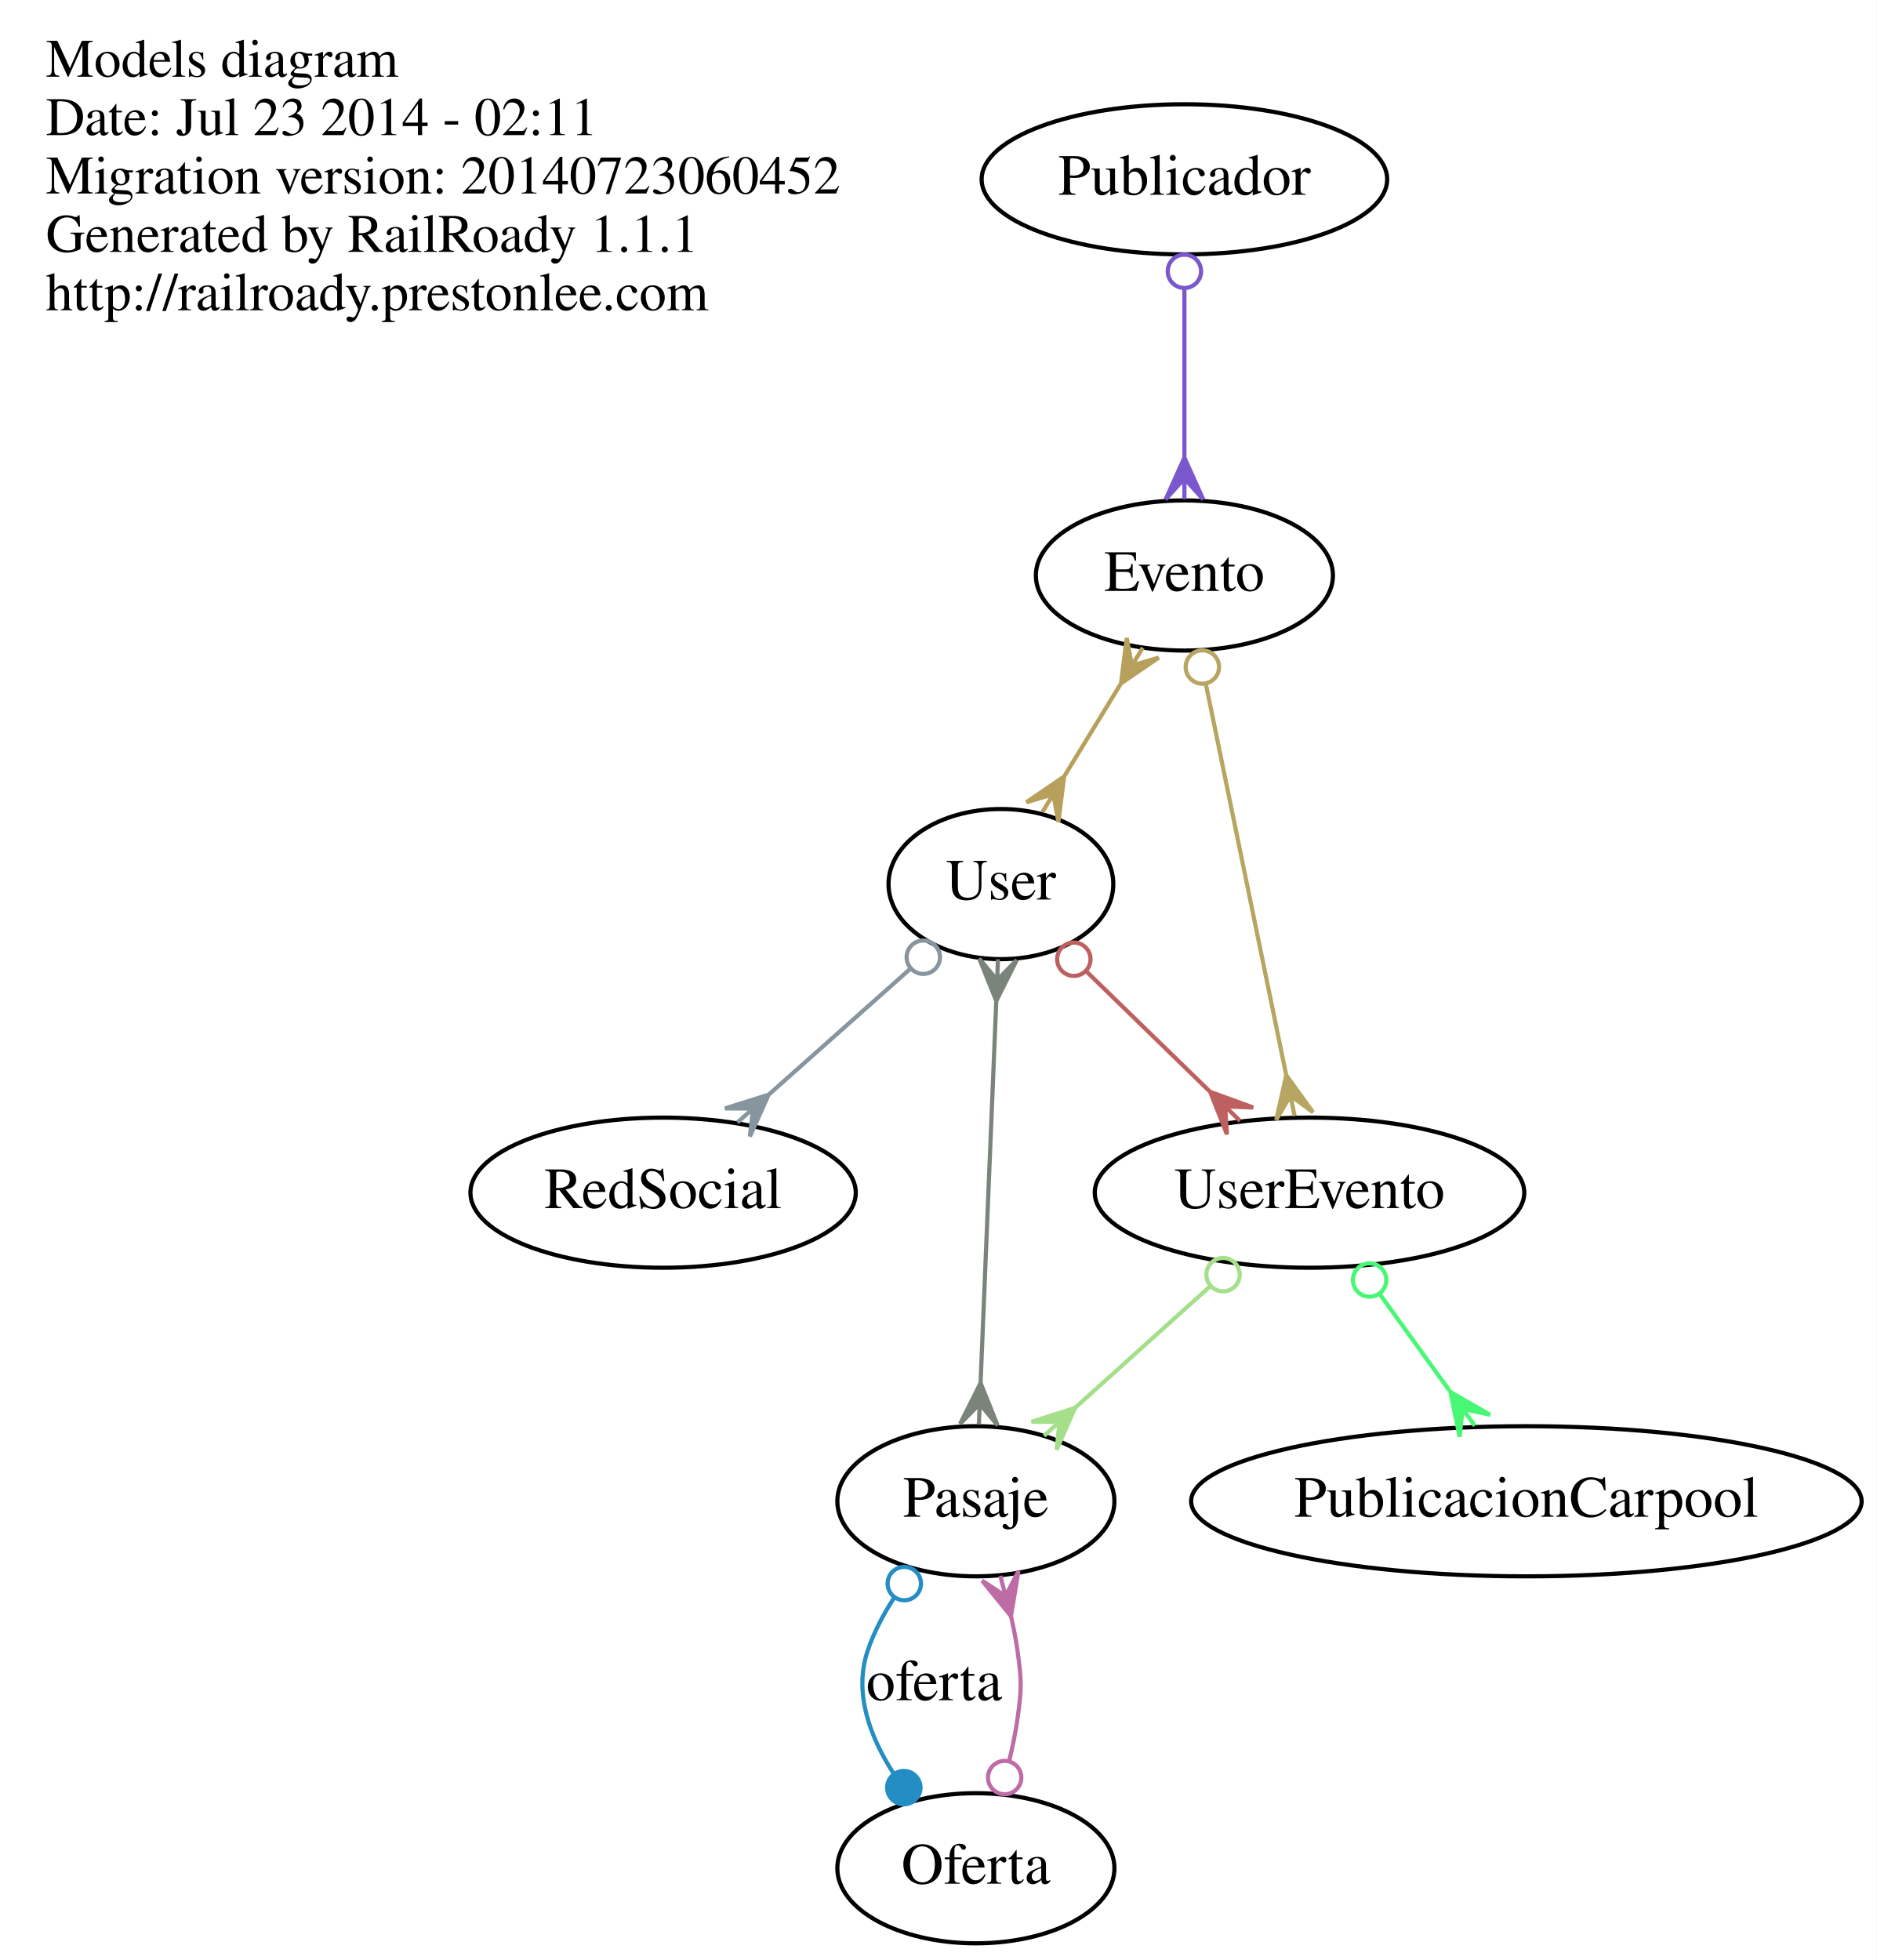
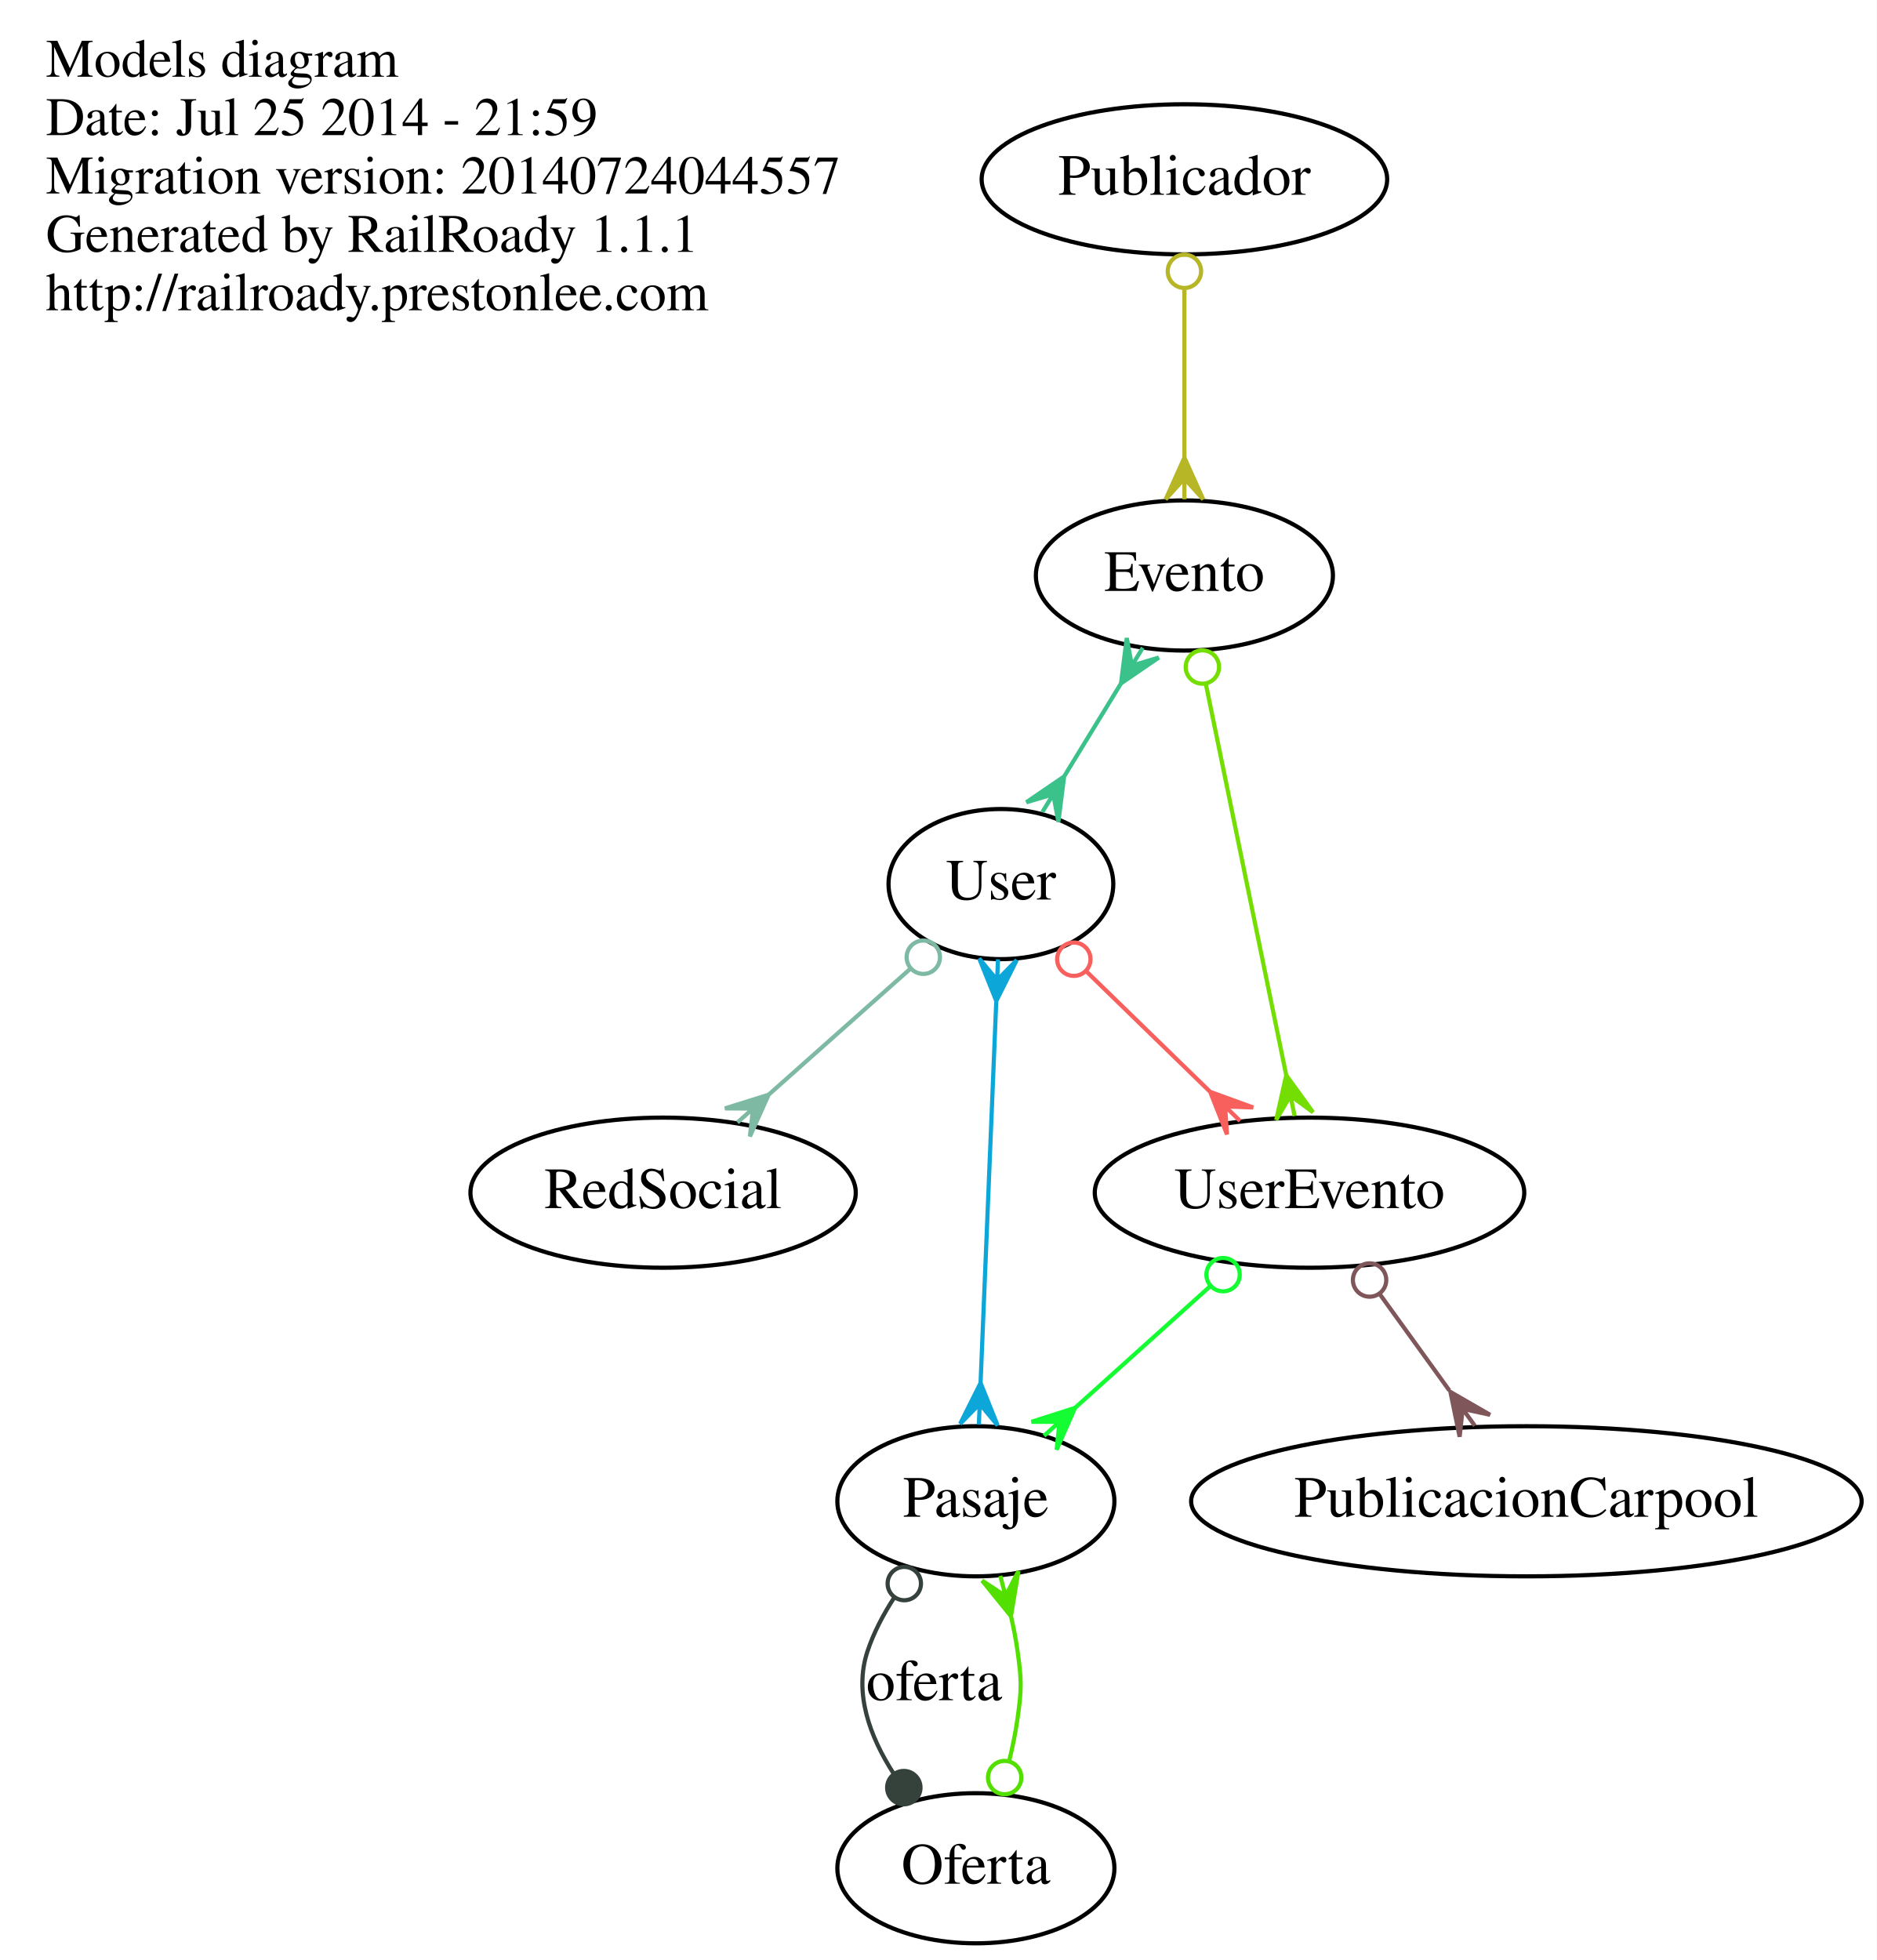
<svg xmlns="http://www.w3.org/2000/svg" width="450pt" height="470pt" viewBox="0.00 0.00 450.00 470.00">
  <g id="graph0" class="graph" transform="scale(1 1) rotate(0) translate(4 466)">
    <polygon fill="white" stroke="none" points="-4,4 -4,-466 446,-466 446,4 -4,4" />
    <g id="node1" class="node">
      <text text-anchor="start" x="7" y="-447.6" font-family="Times,serif" font-size="13.00">Models diagram</text>
-       <text text-anchor="start" x="7" y="-433.6" font-family="Times,serif" font-size="13.00">Date: Jul 23 2014 - 02:11</text>
-       <text text-anchor="start" x="7" y="-419.6" font-family="Times,serif" font-size="13.00">Migration version: 20140723060452</text>
+       <text text-anchor="start" x="7" y="-433.6" font-family="Times,serif" font-size="13.00">Date: Jul 25 2014 - 21:59</text>
+       <text text-anchor="start" x="7" y="-419.6" font-family="Times,serif" font-size="13.00">Migration version: 20140724044557</text>
      <text text-anchor="start" x="7" y="-405.6" font-family="Times,serif" font-size="13.00">Generated by RailRoady 1.1.1</text>
      <text text-anchor="start" x="7" y="-391.6" font-family="Times,serif" font-size="13.00">http://railroady.prestonlee.com</text>
    </g>
    <g id="node2" class="node">
      <ellipse fill="none" stroke="black" cx="155" cy="-180" rx="46.196" ry="18" />
      <text text-anchor="middle" x="155" y="-176.3" font-family="Times,serif" font-size="14.00">RedSocial</text>
    </g>
    <g id="node3" class="node">
      <ellipse fill="none" stroke="black" cx="230" cy="-18" rx="33.221" ry="18" />
      <text text-anchor="middle" x="230" y="-14.3" font-family="Times,serif" font-size="14.00">Oferta</text>
    </g>
    <g id="node5" class="node">
      <ellipse fill="none" stroke="black" cx="230" cy="-106" rx="33.221" ry="18" />
      <text text-anchor="middle" x="230" y="-102.3" font-family="Times,serif" font-size="14.00">Pasaje</text>
    </g>
    <g id="edge1" class="edge">
-       <path fill="none" stroke="#be6ca5" d="M237.969,-43.672C238.808,-47.109 239.527,-50.62 240,-54 240.986,-61.042 240.986,-62.958 240,-70 239.619,-72.722 239.078,-75.53 238.444,-78.316" />
-       <ellipse fill="none" stroke="#be6ca5" cx="236.9" cy="-39.745" rx="4" ry="4" />
-       <polygon fill="#be6ca5" stroke="#be6ca5" points="238.409,-78.448 231.5,-86.963 237.129,-83.281 235.85,-88.115 235.85,-88.115 235.85,-88.115 237.129,-83.281 240.2,-89.266 238.409,-78.448 238.409,-78.448" />
+       <path fill="none" stroke="#53df00" d="M237.969,-43.672C238.808,-47.109 239.527,-50.62 240,-54 240.986,-61.042 240.986,-62.958 240,-70 239.619,-72.722 239.078,-75.53 238.444,-78.316" />
+       <ellipse fill="none" stroke="#53df00" cx="236.9" cy="-39.745" rx="4" ry="4" />
+       <polygon fill="#53df00" stroke="#53df00" points="238.409,-78.448 231.5,-86.963 237.129,-83.281 235.85,-88.115 235.85,-88.115 235.85,-88.115 237.129,-83.281 240.2,-89.266 238.409,-78.448 238.409,-78.448" />
    </g>
    <g id="node4" class="node">
      <ellipse fill="none" stroke="black" cx="280" cy="-328" rx="35.619" ry="18" />
      <text text-anchor="middle" x="280" y="-324.3" font-family="Times,serif" font-size="14.00">Evento</text>
    </g>
    <g id="node6" class="node">
      <ellipse fill="none" stroke="black" cx="236" cy="-254" rx="26.949" ry="18" />
      <text text-anchor="middle" x="236" y="-250.3" font-family="Times,serif" font-size="14.00">User</text>
    </g>
    <g id="edge3" class="edge">
-       <path fill="none" stroke="#b6a05b" d="M264.798,-302.123C260.41,-294.943 255.622,-287.108 251.232,-279.925" />
-       <polygon fill="#b6a05b" stroke="#b6a05b" points="264.801,-302.129 266.176,-313.009 267.408,-306.396 270.016,-310.662 270.016,-310.662 270.016,-310.662 267.408,-306.396 273.855,-308.316 264.801,-302.129 264.801,-302.129" />
-       <polygon fill="#b6a05b" stroke="#b6a05b" points="251.159,-279.806 249.785,-268.927 248.552,-275.54 245.945,-271.273 245.945,-271.273 245.945,-271.273 248.552,-275.54 242.105,-273.62 251.159,-279.806 251.159,-279.806" />
+       <path fill="none" stroke="#3ac28a" d="M264.798,-302.123C260.41,-294.943 255.622,-287.108 251.232,-279.925" />
+       <polygon fill="#3ac28a" stroke="#3ac28a" points="264.801,-302.129 266.176,-313.009 267.408,-306.396 270.016,-310.662 270.016,-310.662 270.016,-310.662 267.408,-306.396 273.855,-308.316 264.801,-302.129 264.801,-302.129" />
+       <polygon fill="#3ac28a" stroke="#3ac28a" points="251.159,-279.806 249.785,-268.927 248.552,-275.54 245.945,-271.273 245.945,-271.273 245.945,-271.273 248.552,-275.54 242.105,-273.62 251.159,-279.806 251.159,-279.806" />
    </g>
    <g id="node7" class="node">
      <ellipse fill="none" stroke="black" cx="310" cy="-180" rx="51.493" ry="18" />
      <text text-anchor="middle" x="310" y="-176.3" font-family="Times,serif" font-size="14.00">UserEvento</text>
    </g>
    <g id="edge2" class="edge">
-       <path fill="none" stroke="#b7a662" d="M285.178,-301.8C290.539,-275.712 298.886,-235.09 304.398,-208.265" />
-       <ellipse fill="none" stroke="#b7a662" cx="284.305" cy="-306.048" rx="4" ry="4" />
-       <polygon fill="#b7a662" stroke="#b7a662" points="304.416,-208.173 310.837,-199.284 305.423,-203.276 306.429,-198.378 306.429,-198.378 306.429,-198.378 305.423,-203.276 302.021,-197.472 304.416,-208.173 304.416,-208.173" />
+       <path fill="none" stroke="#74dd02" d="M285.178,-301.8C290.539,-275.712 298.886,-235.09 304.398,-208.265" />
+       <ellipse fill="none" stroke="#74dd02" cx="284.305" cy="-306.048" rx="4" ry="4" />
+       <polygon fill="#74dd02" stroke="#74dd02" points="304.416,-208.173 310.837,-199.284 305.423,-203.276 306.429,-198.378 306.429,-198.378 306.429,-198.378 305.423,-203.276 302.021,-197.472 304.416,-208.173 304.416,-208.173" />
    </g>
    <g id="edge4" class="edge">
-       <path fill="none" stroke="#248ec4" d="M210.475,-82.993C207.817,-78.916 205.492,-74.512 204,-70 200.7,-60.023 204.561,-49.588 210.231,-40.774" />
-       <ellipse fill="none" stroke="#248ec4" cx="212.835" cy="-86.265" rx="4" ry="4" />
-       <ellipse fill="#248ec4" stroke="#248ec4" cx="212.719" cy="-37.335" rx="4" ry="4" />
+       <path fill="none" stroke="#35413b" d="M210.475,-82.993C207.817,-78.916 205.492,-74.512 204,-70 200.7,-60.023 204.561,-49.588 210.231,-40.774" />
+       <ellipse fill="none" stroke="#35413b" cx="212.835" cy="-86.265" rx="4" ry="4" />
+       <ellipse fill="#35413b" stroke="#35413b" cx="212.719" cy="-37.335" rx="4" ry="4" />
      <text text-anchor="middle" x="220" y="-58.3" font-family="Times,serif" font-size="14.00">oferta</text>
    </g>
    <g id="edge5" class="edge">
-       <path fill="none" stroke="#87959f" d="M214.311,-233.721C203.87,-224.44 191.284,-213.253 180.398,-203.576" />
-       <ellipse fill="none" stroke="#87959f" cx="217.393" cy="-236.46" rx="4" ry="4" />
-       <polygon fill="#87959f" stroke="#87959f" points="180.3,-203.489 175.816,-193.482 176.563,-200.167 172.826,-196.845 172.826,-196.845 172.826,-196.845 176.563,-200.167 169.836,-200.209 180.3,-203.489 180.3,-203.489" />
+       <path fill="none" stroke="#7eb9a3" d="M214.311,-233.721C203.87,-224.44 191.284,-213.253 180.398,-203.576" />
+       <ellipse fill="none" stroke="#7eb9a3" cx="217.393" cy="-236.46" rx="4" ry="4" />
+       <polygon fill="#7eb9a3" stroke="#7eb9a3" points="180.3,-203.489 175.816,-193.482 176.563,-200.167 172.826,-196.845 172.826,-196.845 172.826,-196.845 176.563,-200.167 169.836,-200.209 180.3,-203.489 180.3,-203.489" />
    </g>
    <g id="edge7" class="edge">
-       <path fill="none" stroke="#7b847a" d="M234.885,-225.872C233.813,-199.785 232.201,-160.557 231.125,-134.384" />
-       <polygon fill="#7b847a" stroke="#7b847a" points="234.889,-225.975 230.804,-236.151 235.095,-230.97 235.3,-235.966 235.3,-235.966 235.3,-235.966 235.095,-230.97 239.796,-235.781 234.889,-225.975 234.889,-225.975" />
-       <polygon fill="#7b847a" stroke="#7b847a" points="231.125,-134.369 235.21,-124.193 230.92,-129.374 230.714,-124.378 230.714,-124.378 230.714,-124.378 230.92,-129.374 226.218,-124.563 231.125,-134.369 231.125,-134.369" />
+       <path fill="none" stroke="#0ca7d8" d="M234.885,-225.872C233.813,-199.785 232.201,-160.557 231.125,-134.384" />
+       <polygon fill="#0ca7d8" stroke="#0ca7d8" points="234.889,-225.975 230.804,-236.151 235.095,-230.97 235.3,-235.966 235.3,-235.966 235.3,-235.966 235.095,-230.97 239.796,-235.781 234.889,-225.975 234.889,-225.975" />
+       <polygon fill="#0ca7d8" stroke="#0ca7d8" points="231.125,-134.369 235.21,-124.193 230.92,-129.374 230.714,-124.378 230.714,-124.378 230.714,-124.378 230.92,-129.374 226.218,-124.563 231.125,-134.369 231.125,-134.369" />
    </g>
    <g id="edge6" class="edge">
-       <path fill="none" stroke="#bd605f" d="M256.414,-233.138C265.584,-224.216 276.468,-213.626 286.023,-204.329" />
-       <ellipse fill="none" stroke="#bd605f" cx="253.487" cy="-235.986" rx="4" ry="4" />
-       <polygon fill="#bd605f" stroke="#bd605f" points="286.177,-204.179 296.482,-200.431 289.76,-200.693 293.344,-197.206 293.344,-197.206 293.344,-197.206 289.76,-200.693 290.206,-193.981 286.177,-204.179 286.177,-204.179" />
+       <path fill="none" stroke="#f7605c" d="M256.414,-233.138C265.584,-224.216 276.468,-213.626 286.023,-204.329" />
+       <ellipse fill="none" stroke="#f7605c" cx="253.487" cy="-235.986" rx="4" ry="4" />
+       <polygon fill="#f7605c" stroke="#f7605c" points="286.177,-204.179 296.482,-200.431 289.76,-200.693 293.344,-197.206 293.344,-197.206 293.344,-197.206 289.76,-200.693 290.206,-193.981 286.177,-204.179 286.177,-204.179" />
    </g>
    <g id="edge8" class="edge">
-       <path fill="none" stroke="#a5df8a" d="M286.184,-157.566C275.948,-148.353 264.011,-137.61 253.779,-128.401" />
-       <ellipse fill="none" stroke="#a5df8a" cx="289.272" cy="-160.345" rx="4" ry="4" />
-       <polygon fill="#a5df8a" stroke="#a5df8a" points="253.776,-128.398 249.353,-118.364 250.059,-125.054 246.343,-121.709 246.343,-121.709 246.343,-121.709 250.059,-125.054 243.333,-125.054 253.776,-128.398 253.776,-128.398" />
+       <path fill="none" stroke="#13fd32" d="M286.184,-157.566C275.948,-148.353 264.011,-137.61 253.779,-128.401" />
+       <ellipse fill="none" stroke="#13fd32" cx="289.272" cy="-160.345" rx="4" ry="4" />
+       <polygon fill="#13fd32" stroke="#13fd32" points="253.776,-128.398 249.353,-118.364 250.059,-125.054 246.343,-121.709 246.343,-121.709 246.343,-121.709 250.059,-125.054 243.333,-125.054 253.776,-128.398 253.776,-128.398" />
    </g>
    <g id="node9" class="node">
      <ellipse fill="none" stroke="black" cx="362" cy="-106" rx="80.389" ry="18" />
      <text text-anchor="middle" x="362" y="-102.3" font-family="Times,serif" font-size="14.00">PublicacionCarpool</text>
    </g>
    <g id="edge9" class="edge">
-       <path fill="none" stroke="#48f874" d="M326.753,-155.803C332.102,-148.397 338.052,-140.159 343.516,-132.593" />
-       <ellipse fill="none" stroke="#48f874" cx="324.403" cy="-159.058" rx="4" ry="4" />
-       <polygon fill="#48f874" stroke="#48f874" points="343.789,-132.215 353.292,-126.743 346.716,-128.162 349.644,-124.109 349.644,-124.109 349.644,-124.109 346.716,-128.162 345.996,-121.474 343.789,-132.215 343.789,-132.215" />
+       <path fill="none" stroke="#7f565a" d="M326.753,-155.803C332.102,-148.397 338.052,-140.159 343.516,-132.593" />
+       <ellipse fill="none" stroke="#7f565a" cx="324.403" cy="-159.058" rx="4" ry="4" />
+       <polygon fill="#7f565a" stroke="#7f565a" points="343.789,-132.215 353.292,-126.743 346.716,-128.162 349.644,-124.109 349.644,-124.109 349.644,-124.109 346.716,-128.162 345.996,-121.474 343.789,-132.215 343.789,-132.215" />
    </g>
    <g id="node8" class="node">
      <ellipse fill="none" stroke="black" cx="280" cy="-423" rx="48.618" ry="18" />
      <text text-anchor="middle" x="280" y="-419.3" font-family="Times,serif" font-size="14.00">Publicador</text>
    </g>
    <g id="edge10" class="edge">
-       <path fill="none" stroke="#7a57cc" d="M280,-396.562C280,-384.078 280,-369.025 280,-356.299" />
-       <ellipse fill="none" stroke="#7a57cc" cx="280" cy="-400.942" rx="4" ry="4" />
-       <polygon fill="#7a57cc" stroke="#7a57cc" points="280,-356.264 284.5,-346.264 280,-351.264 280,-346.264 280,-346.264 280,-346.264 280,-351.264 275.5,-346.264 280,-356.264 280,-356.264" />
+       <path fill="none" stroke="#b7b626" d="M280,-396.562C280,-384.078 280,-369.025 280,-356.299" />
+       <ellipse fill="none" stroke="#b7b626" cx="280" cy="-400.942" rx="4" ry="4" />
+       <polygon fill="#b7b626" stroke="#b7b626" points="280,-356.264 284.5,-346.264 280,-351.264 280,-346.264 280,-346.264 280,-346.264 280,-351.264 275.5,-346.264 280,-356.264 280,-356.264" />
    </g>
  </g>
</svg>
